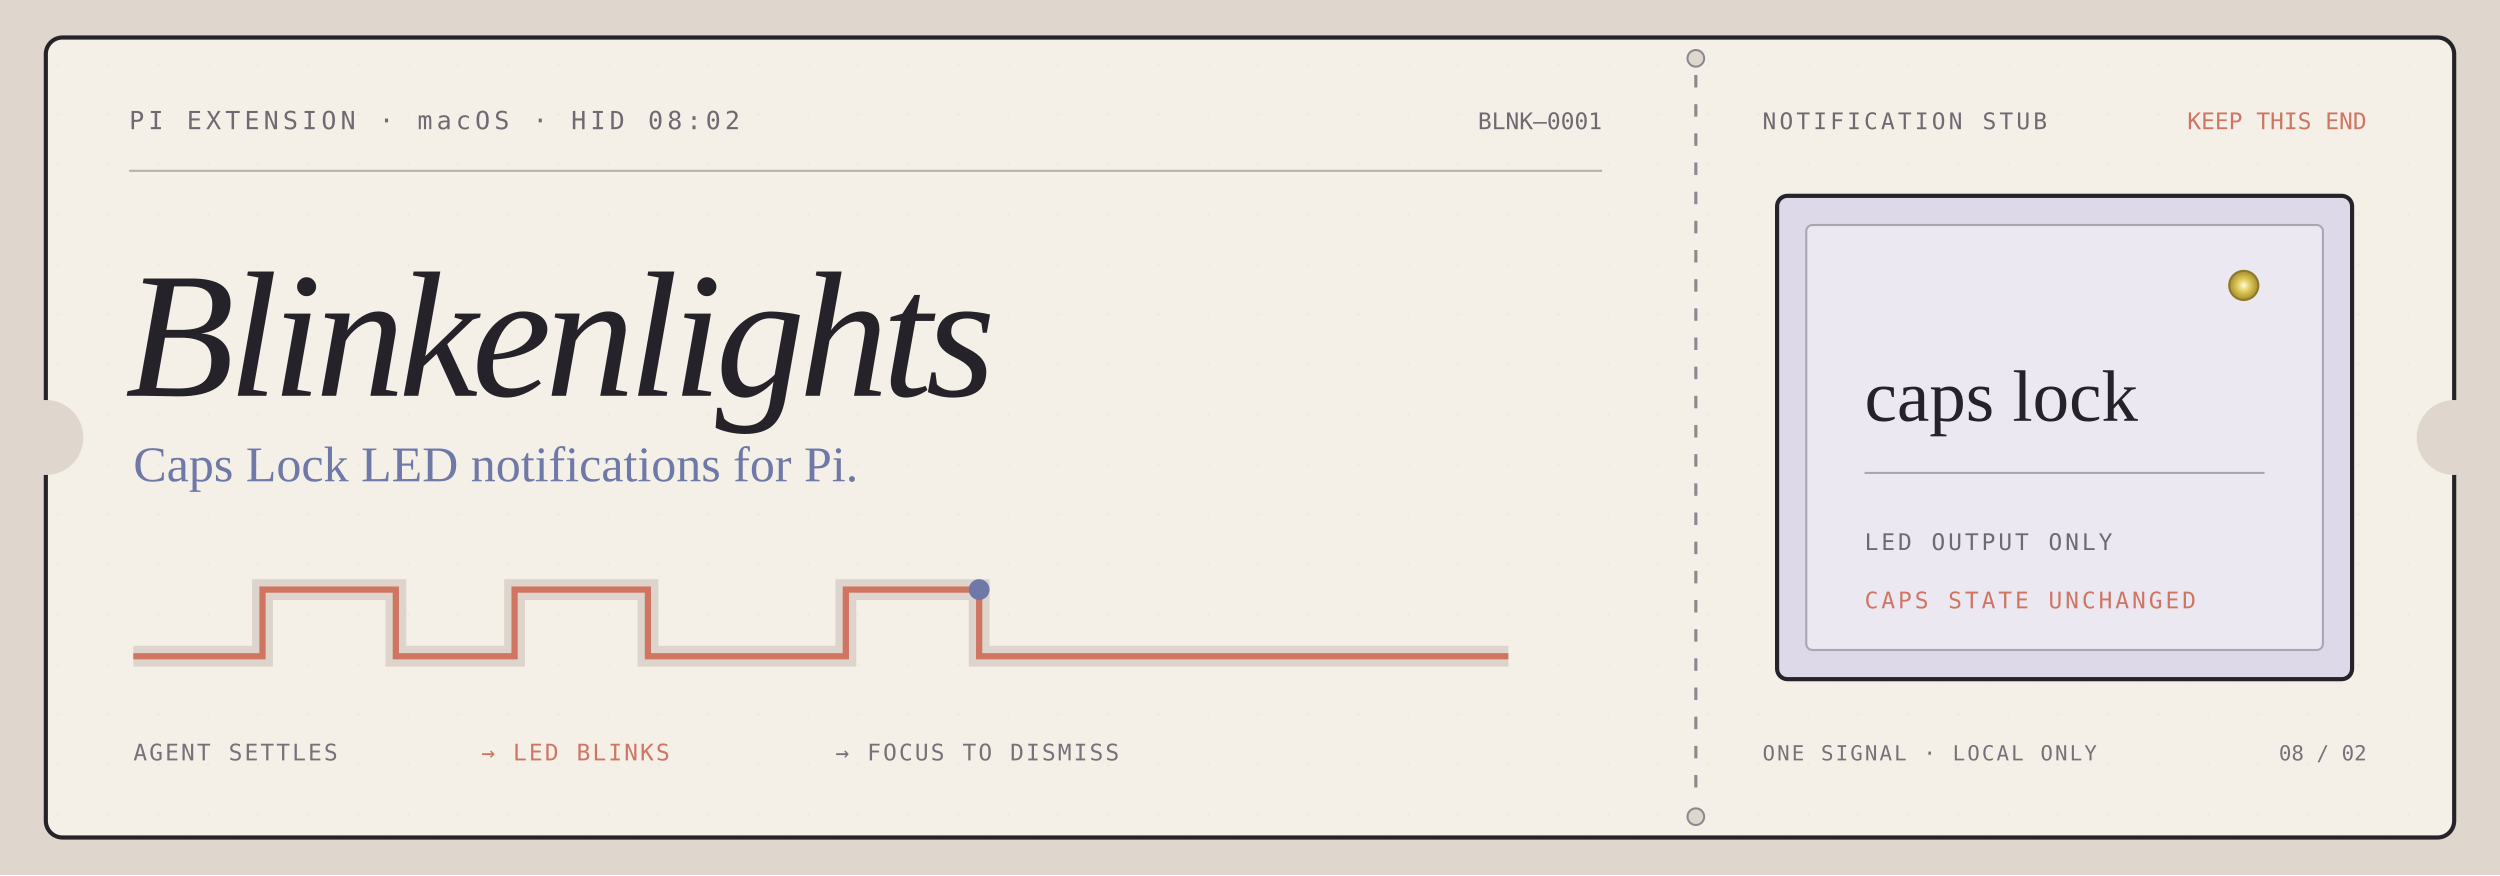
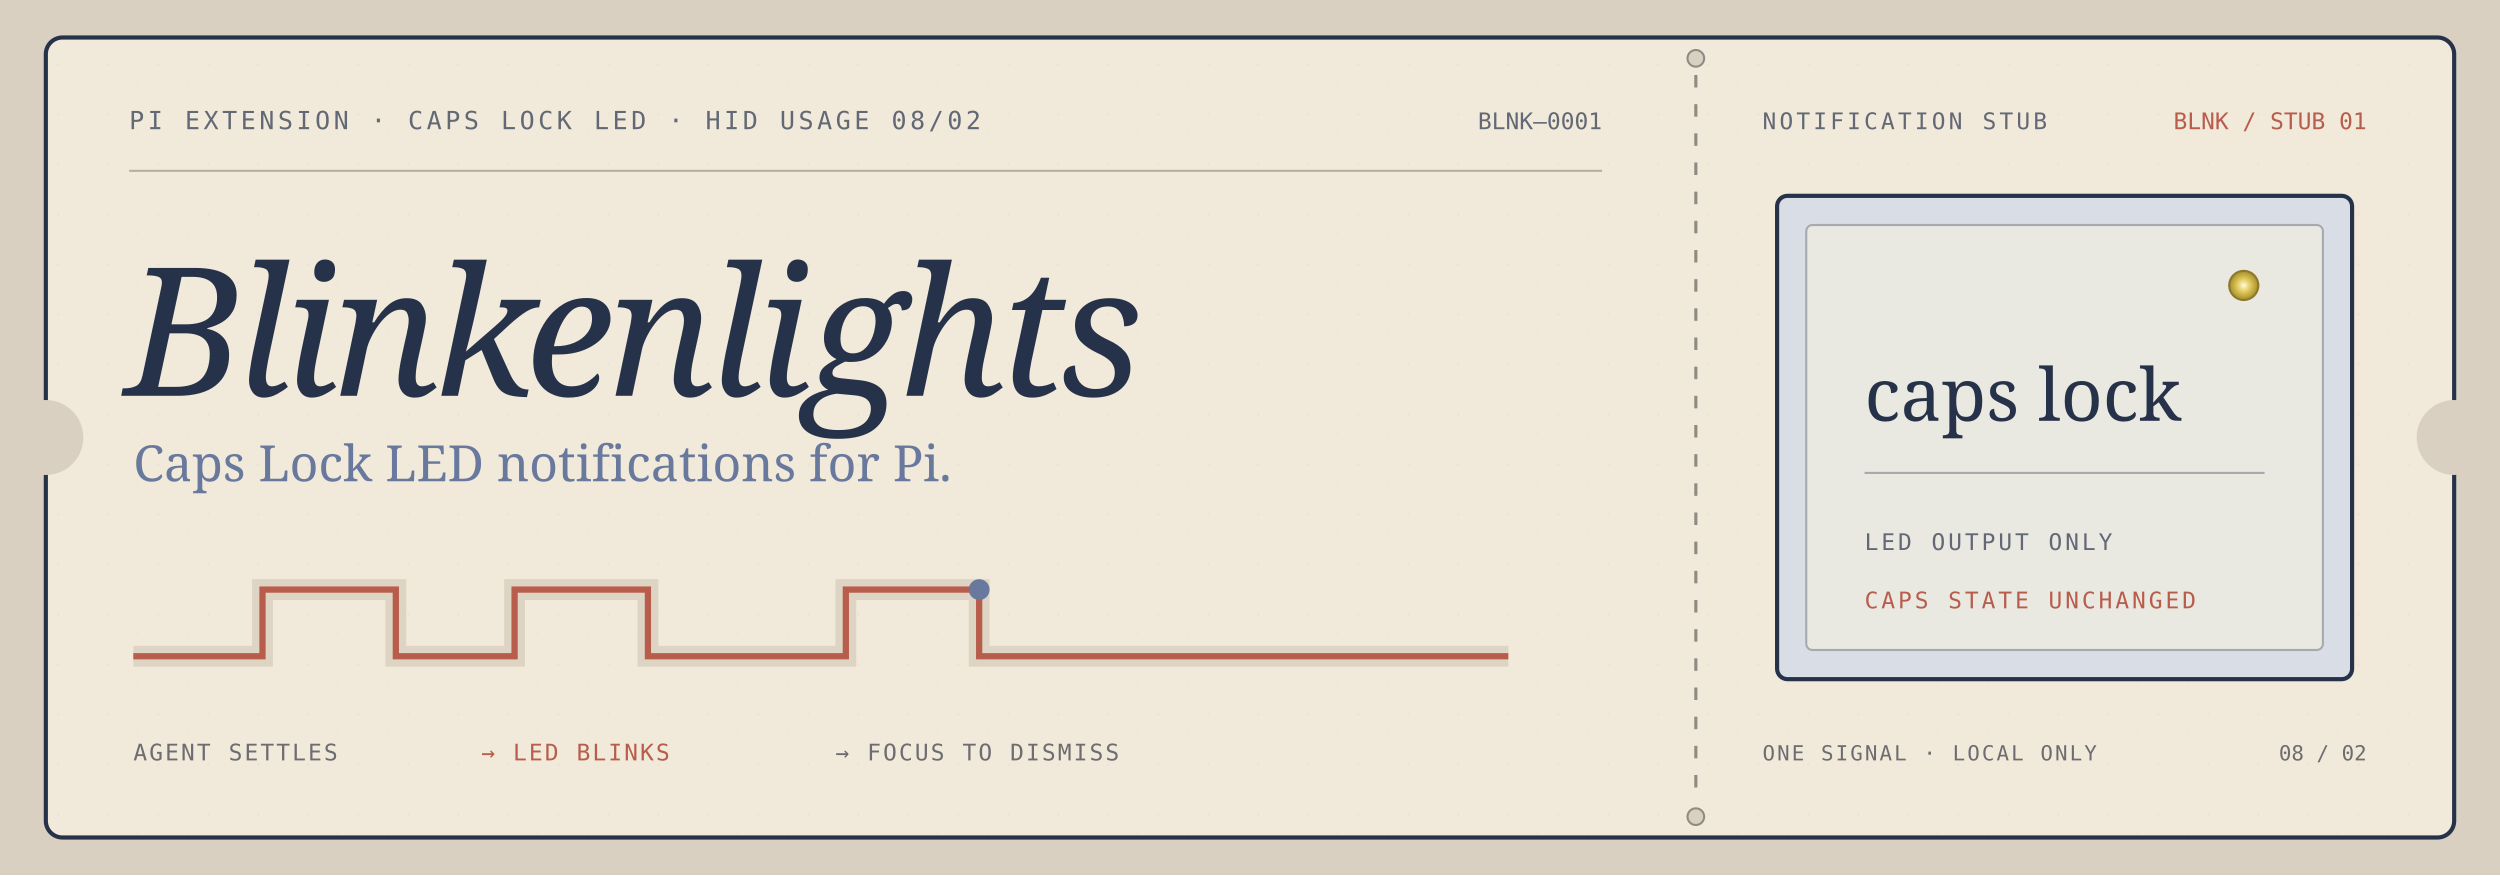
<svg xmlns="http://www.w3.org/2000/svg" width="1200" height="420" viewBox="0 0 1200 420" role="img" aria-labelledby="title description">
  <defs>
    <pattern id="paper" width="24" height="24" patternUnits="userSpaceOnUse">
-       <circle cx="4" cy="7" r="0.6" fill="#252329" opacity="0.035" />
-       <circle cx="18" cy="16" r="0.5" fill="#6f79a8" opacity="0.03" />
+       <circle cx="4" cy="7" r="0.6" fill="#263249" opacity="0.035" />
+       <circle cx="18" cy="16" r="0.5" fill="#68799d" opacity="0.03" />
    </pattern>
    <radialGradient id="lamp">
-       <stop offset="0" stop-color="#fffbe0" />
+       <stop offset="0" stop-color="#fffbe3" />
      <stop offset="0.4" stop-color="#e5cf62" />
      <stop offset="1" stop-color="#a58d2b" />
    </radialGradient>
  </defs>
-   <rect width="1200" height="420" fill="#dfd7cd" />
-   <rect x="22" y="18" width="1156" height="384" rx="8" fill="#f4efe7" stroke="#252329" stroke-width="2" />
+   <rect width="1200" height="420" fill="#d9d0c2" />
+   <rect x="22" y="18" width="1156" height="384" rx="8" fill="#f1e9d9" stroke="#263249" stroke-width="2" />
  <rect x="22" y="18" width="1156" height="384" rx="8" fill="url(#paper)" />
-   <path d="M814 36V384" stroke="#8d8890" stroke-width="1.5" stroke-dasharray="6 8" />
-   <circle cx="814" cy="28" r="4" fill="#dfd7cd" stroke="#8d8890" />
-   <circle cx="814" cy="392" r="4" fill="#dfd7cd" stroke="#8d8890" />
+   <path d="M814 36V384" stroke="#8d8b84" stroke-width="1.5" stroke-dasharray="6 8" />
+   <circle cx="814" cy="28" r="4" fill="#d9d0c2" stroke="#8d8b84" />
+   <circle cx="814" cy="392" r="4" fill="#d9d0c2" stroke="#8d8b84" />
  <g transform="translate(62 0)">
-     <text x="0" y="62" fill="#6f6a72" font-family="ui-monospace, SFMono-Regular, Menlo, monospace" font-size="12" letter-spacing="2">PI EXTENSION · macOS · HID 08:02</text>
-     <text x="707" y="62" fill="#6f6a72" font-family="ui-monospace, SFMono-Regular, Menlo, monospace" font-size="11" text-anchor="end">BLNK–0001</text>
-     <path d="M0 82H707" stroke="#b7b0a8" />
-     <text x="-2" y="190" fill="#252329" font-family="Georgia, Times New Roman, serif" font-size="86" font-style="italic" letter-spacing="-3">Blinkenlights</text>
-     <text x="2" y="231" fill="#6f79a8" font-family="Georgia, Times New Roman, serif" font-size="24">Caps Lock LED notifications for Pi.</text>
+     <text x="0" y="62" fill="#626875" font-family="ui-monospace, SFMono-Regular, Menlo, monospace" font-size="12" letter-spacing="1.7">PI EXTENSION · CAPS LOCK LED · HID USAGE 08/02</text>
+     <text x="707" y="62" fill="#626875" font-family="ui-monospace, SFMono-Regular, Menlo, monospace" font-size="11" text-anchor="end">BLNK–0001</text>
+     <path d="M0 82H707" stroke="#b9afa1" />
+     <text x="-2" y="190" fill="#263249" font-family="Baskerville, Iowan Old Style, Georgia, serif" font-size="86" font-style="italic" letter-spacing="-3">Blinkenlights</text>
+     <text x="2" y="231" fill="#68799d" font-family="Baskerville, Iowan Old Style, Georgia, serif" font-size="24">Caps Lock LED notifications for Pi.</text>
    <g transform="translate(2 278)">
-       <path d="M0 37H62V5H126V37H183V5H247V37H342V5H406V37H660" fill="none" stroke="#ddd5cc" stroke-width="10" />
-       <path d="M0 37H62V5H126V37H183V5H247V37H342V5H406V37H660" fill="none" stroke="#cf7562" stroke-width="3" />
-       <circle cx="406" cy="5" r="5" fill="#6f79a8" />
+       <path d="M0 37H62V5H126V37H183V5H247V37H342V5H406V37H660" fill="none" stroke="#ded4c4" stroke-width="10" />
+       <path d="M0 37H62V5H126V37H183V5H247V37H342V5H406V37H660" fill="none" stroke="#b85c4b" stroke-width="3" />
+       <circle cx="406" cy="5" r="5" fill="#68799d" />
    </g>
    <g font-family="ui-monospace, SFMono-Regular, Menlo, monospace" font-size="11" letter-spacing="1">
-       <text x="2" y="365" fill="#77727a">AGENT SETTLES</text>
-       <text x="169" y="365" fill="#cf7562">→ LED BLINKS</text>
-       <text x="339" y="365" fill="#77727a">→ FOCUS TO DISMISS</text>
+       <text x="2" y="365" fill="#6d6c70">AGENT SETTLES</text>
+       <text x="169" y="365" fill="#b85c4b">→ LED BLINKS</text>
+       <text x="339" y="365" fill="#6d6c70">→ FOCUS TO DISMISS</text>
    </g>
  </g>
  <g transform="translate(846 0)">
-     <text x="0" y="62" fill="#6f6a72" font-family="ui-monospace, SFMono-Regular, Menlo, monospace" font-size="11" letter-spacing="1.5">NOTIFICATION STUB</text>
-     <text x="290" y="62" fill="#cf7562" font-family="ui-monospace, SFMono-Regular, Menlo, monospace" font-size="11" text-anchor="end">KEEP THIS END</text>
+     <text x="0" y="62" fill="#626875" font-family="ui-monospace, SFMono-Regular, Menlo, monospace" font-size="11" letter-spacing="1.5">NOTIFICATION STUB</text>
+     <text x="290" y="62" fill="#b85c4b" font-family="ui-monospace, SFMono-Regular, Menlo, monospace" font-size="11" text-anchor="end">BLNK / STUB 01</text>
    <g transform="translate(7 94)">
-       <rect width="276" height="232" rx="5" fill="#ddd9e8" stroke="#252329" stroke-width="2" />
-       <rect x="14" y="14" width="248" height="204" rx="3" fill="#ebe8f1" stroke="#aaa5b2" />
+       <rect width="276" height="232" rx="5" fill="#d9dde5" stroke="#263249" stroke-width="2" />
+       <rect x="14" y="14" width="248" height="204" rx="3" fill="#e9e8e1" stroke="#a6a9ae" />
      <circle cx="224" cy="43" r="7" fill="url(#lamp)" stroke="#8d7928" />
-       <text x="42" y="108" fill="#252329" font-family="Georgia, Times New Roman, serif" font-size="35">caps lock</text>
-       <path d="M42 133H234" stroke="#aaa5b2" />
-       <text x="42" y="170" fill="#6f6a72" font-family="ui-monospace, SFMono-Regular, Menlo, monospace" font-size="11" letter-spacing="1.4">LED OUTPUT ONLY</text>
-       <text x="42" y="198" fill="#cf7562" font-family="ui-monospace, SFMono-Regular, Menlo, monospace" font-size="11" letter-spacing="1.4">CAPS STATE UNCHANGED</text>
+       <text x="42" y="108" fill="#263249" font-family="Baskerville, Iowan Old Style, Georgia, serif" font-size="35">caps lock</text>
+       <path d="M42 133H234" stroke="#a6a9ae" />
+       <text x="42" y="170" fill="#626875" font-family="ui-monospace, SFMono-Regular, Menlo, monospace" font-size="11" letter-spacing="1.4">LED OUTPUT ONLY</text>
+       <text x="42" y="198" fill="#b85c4b" font-family="ui-monospace, SFMono-Regular, Menlo, monospace" font-size="11" letter-spacing="1.4">CAPS STATE UNCHANGED</text>
    </g>
-     <text x="0" y="365" fill="#77727a" font-family="ui-monospace, SFMono-Regular, Menlo, monospace" font-size="10" letter-spacing="1">ONE SIGNAL · LOCAL ONLY</text>
-     <text x="290" y="365" fill="#77727a" font-family="ui-monospace, SFMono-Regular, Menlo, monospace" font-size="10" text-anchor="end">08 / 02</text>
+     <text x="0" y="365" fill="#6d6c70" font-family="ui-monospace, SFMono-Regular, Menlo, monospace" font-size="10" letter-spacing="1">ONE SIGNAL · LOCAL ONLY</text>
+     <text x="290" y="365" fill="#6d6c70" font-family="ui-monospace, SFMono-Regular, Menlo, monospace" font-size="10" text-anchor="end">08 / 02</text>
  </g>
-   <circle cx="22" cy="210" r="18" fill="#dfd7cd" />
-   <circle cx="1178" cy="210" r="18" fill="#dfd7cd" />
+   <circle cx="22" cy="210" r="18" fill="#d9d0c2" />
+   <circle cx="1178" cy="210" r="18" fill="#d9d0c2" />
</svg>
